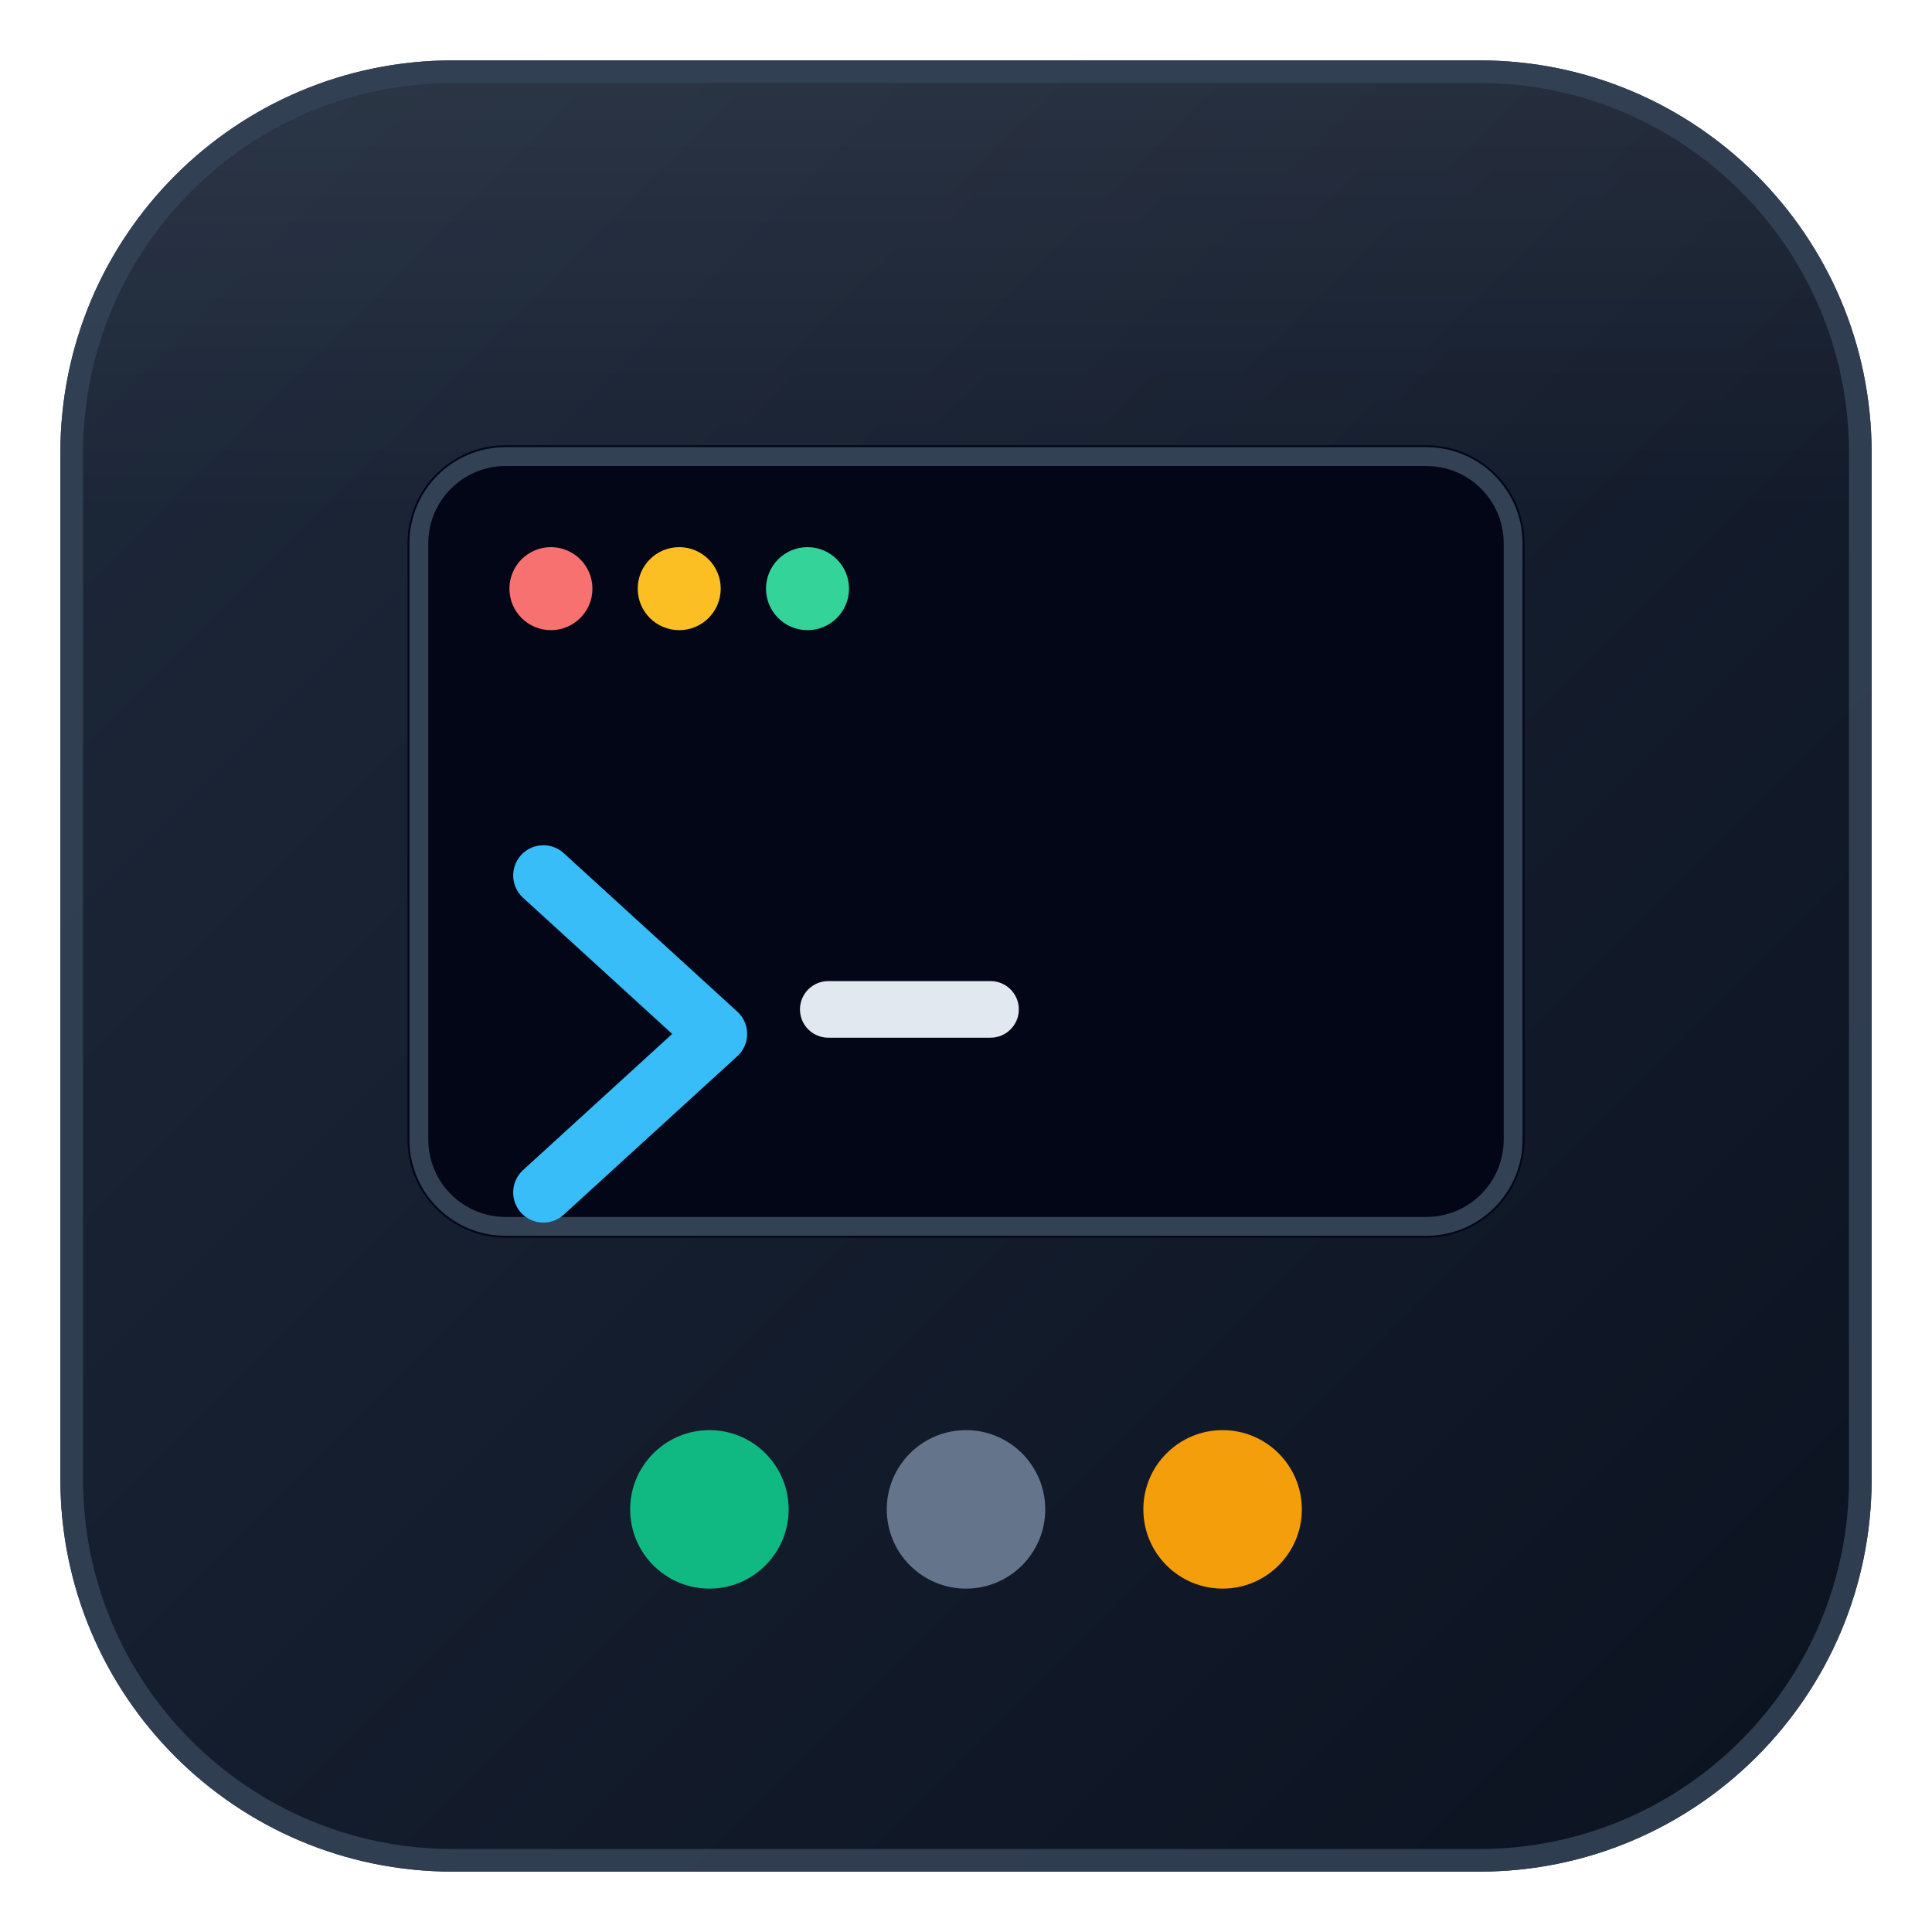
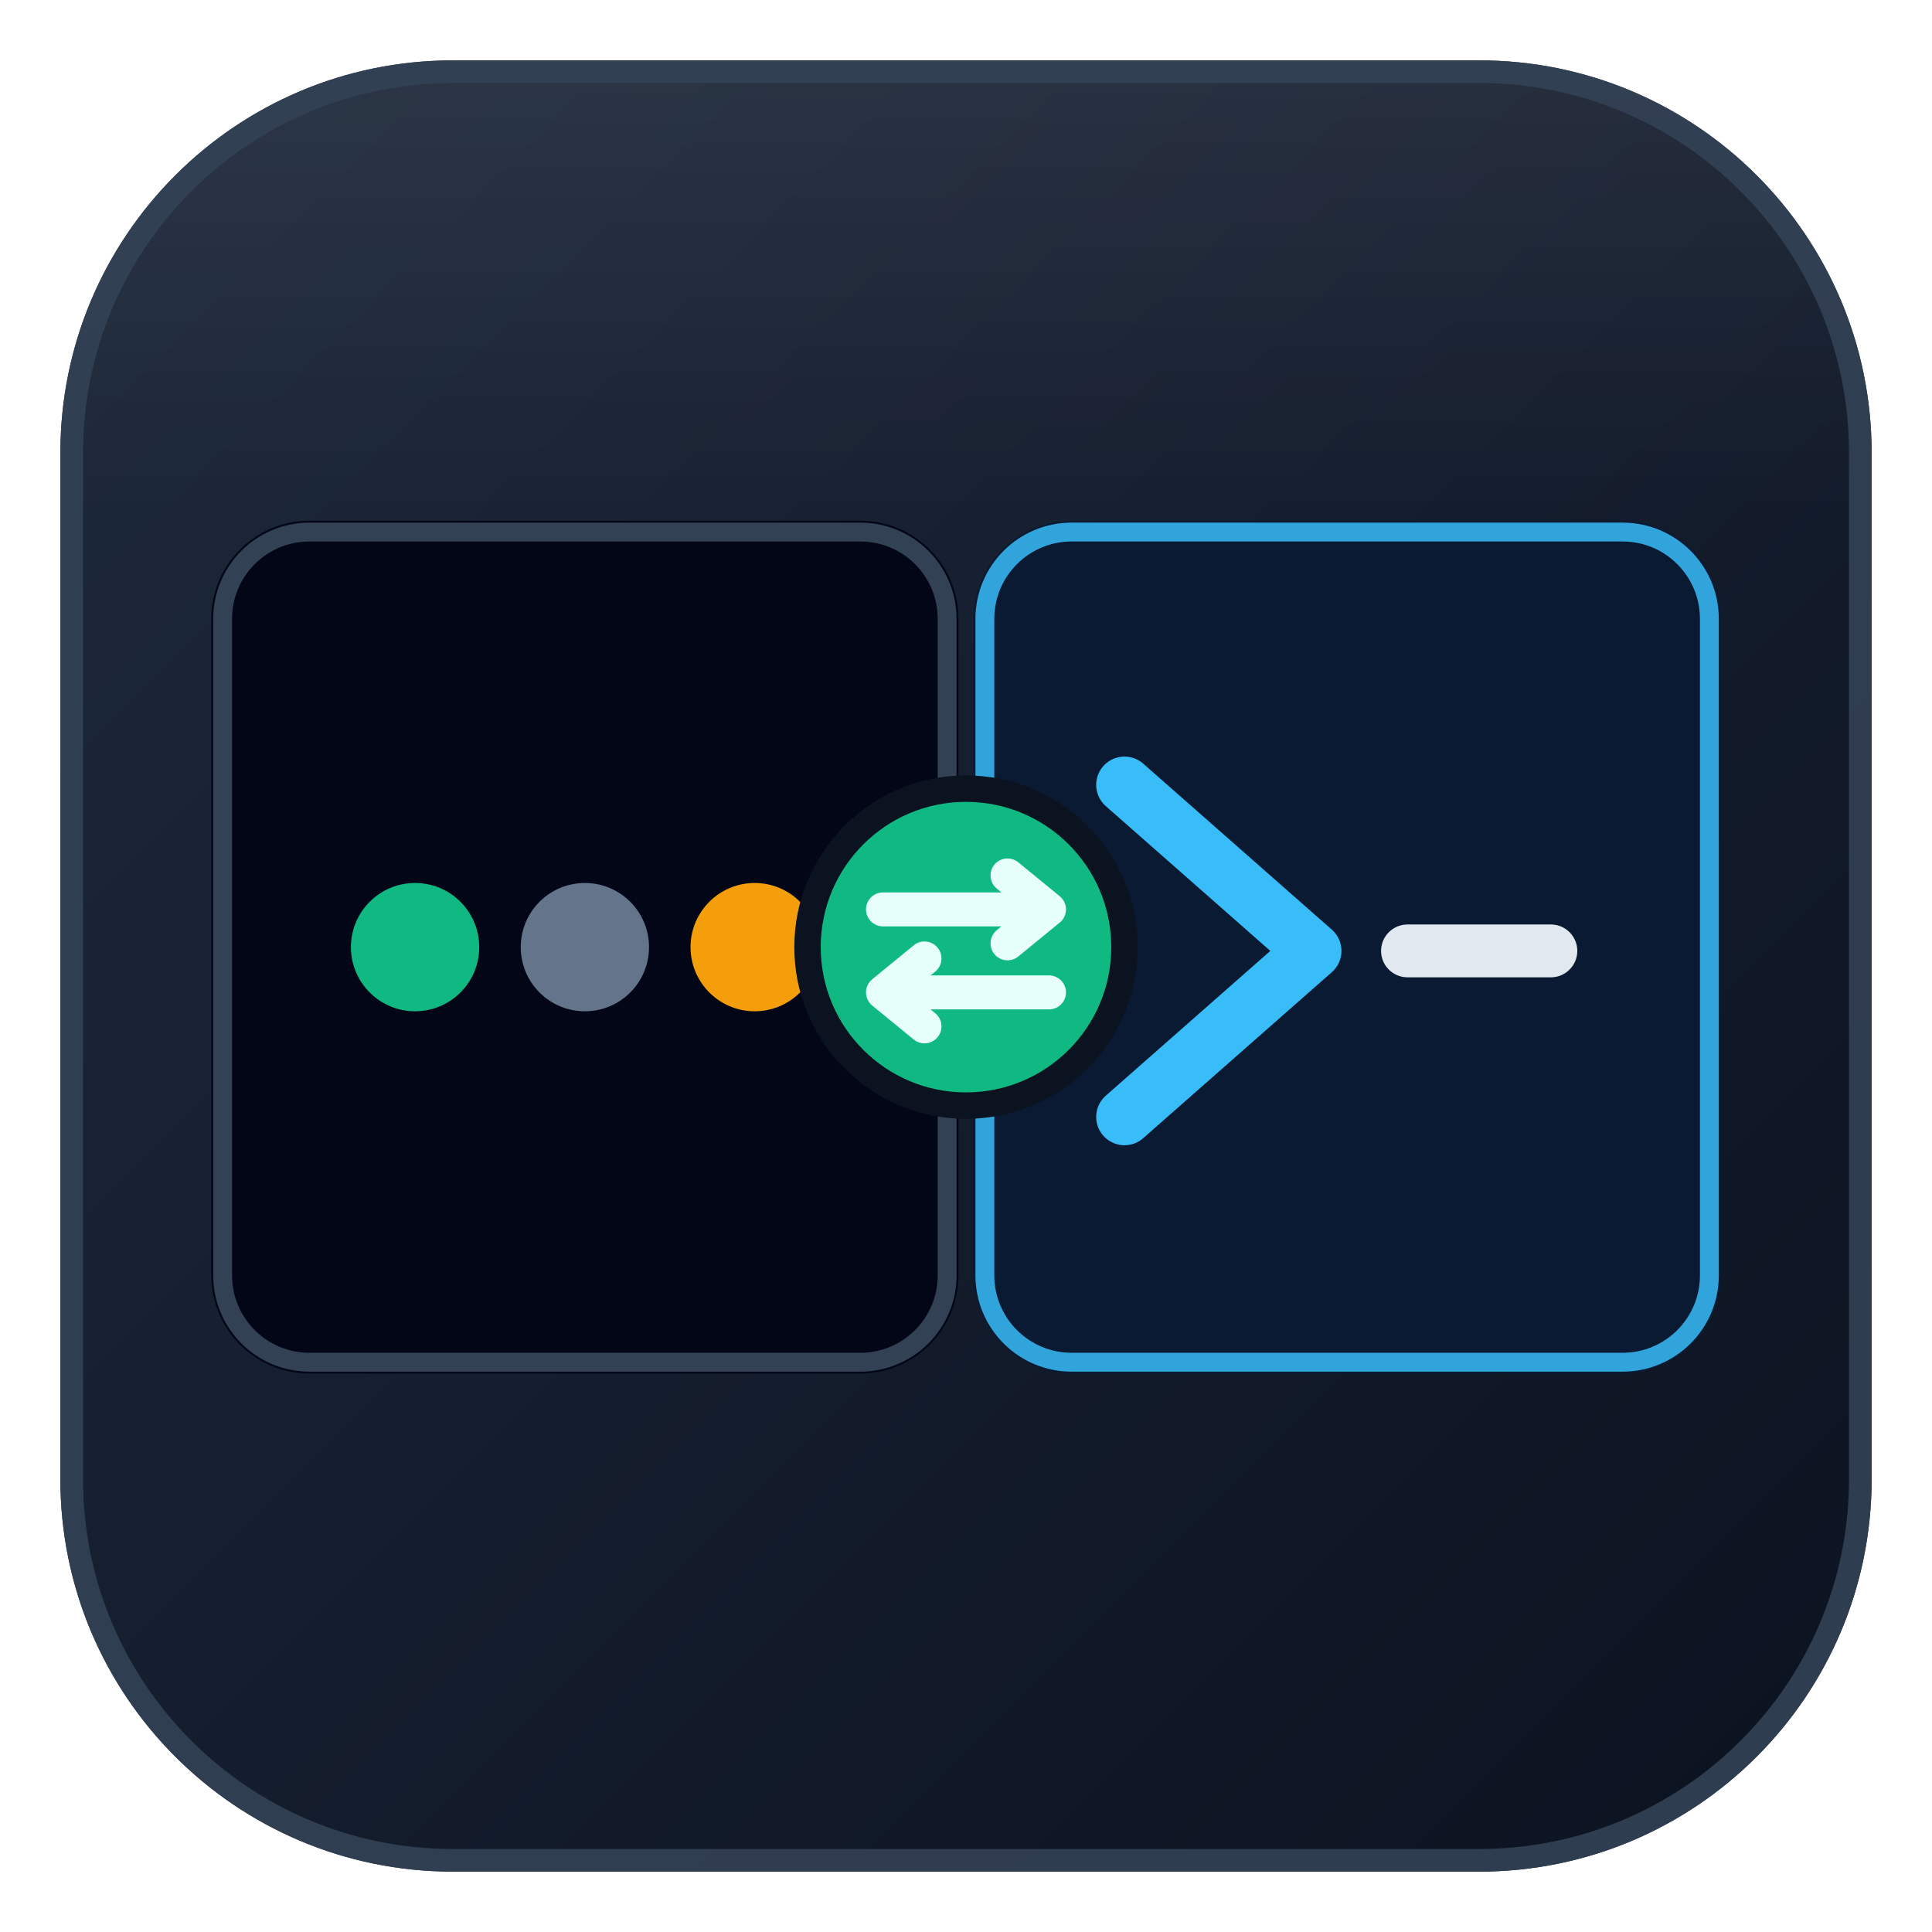
<svg xmlns="http://www.w3.org/2000/svg" width="512" height="512" viewBox="0 0 512 512">
  <defs>
    <linearGradient id="bg" x1="0" y1="0" x2="1" y2="1">
      <stop offset="0" stop-color="#1e293b" />
      <stop offset="1" stop-color="#0b1220" />
    </linearGradient>
    <linearGradient id="glass" x1="0" y1="0" x2="0" y2="1">
      <stop offset="0" stop-color="#ffffff" stop-opacity="0.07" />
      <stop offset="0.5" stop-color="#ffffff" stop-opacity="0" />
    </linearGradient>
  </defs>
  <rect x="16" y="16" width="480" height="480" rx="104" fill="url(#bg)" />
  <rect x="16" y="16" width="480" height="240" rx="104" fill="url(#glass)" />
  <rect x="19" y="19" width="474" height="474" rx="101" fill="none" stroke="#334155" stroke-width="6" opacity="0.9" />
-   <rect x="108" y="118" width="296" height="210" rx="26" fill="#020617" />
-   <rect x="111" y="121" width="290" height="204" rx="23" fill="none" stroke="#334155" stroke-width="5" />
-   <circle cx="146" cy="156" r="11" fill="#f87171" />
-   <circle cx="180" cy="156" r="11" fill="#fbbf24" />
-   <circle cx="214" cy="156" r="11" fill="#34d399" />
-   <path d="M144 232 l46 42 -46 42" fill="none" stroke="#38bdf8" stroke-width="16" stroke-linecap="round" stroke-linejoin="round" />
-   <rect x="212" y="260" width="58" height="15" rx="7.5" fill="#e2e8f0" />
-   <circle cx="188" cy="400" r="21" fill="#10b981" />
-   <circle cx="256" cy="400" r="21" fill="#64748b" />
-   <circle cx="324" cy="400" r="21" fill="#f59e0b" />
+   <rect x="56" y="138" width="198" height="226" rx="26" fill="#020617" />
+   <rect x="59" y="141" width="192" height="220" rx="23" fill="none" stroke="#334155" stroke-width="5" />
+   <circle cx="110" cy="251" r="17" fill="#10b981" />
+   <circle cx="155" cy="251" r="17" fill="#64748b" />
+   <circle cx="200" cy="251" r="17" fill="#f59e0b" />
+   <rect x="258" y="138" width="198" height="226" rx="26" fill="#0a1a33" />
+   <rect x="261" y="141" width="192" height="220" rx="23" fill="none" stroke="#38bdf8" stroke-width="5" opacity="0.85" />
+   <path d="M298 208 l50 44 -50 44" fill="none" stroke="#38bdf8" stroke-width="15" stroke-linecap="round" stroke-linejoin="round" />
+   <rect x="366" y="245" width="52" height="14" rx="7" fill="#e2e8f0" />
+   <circle cx="256" cy="251" r="42" fill="#10b981" stroke="#0b1220" stroke-width="7" />
+   <g stroke="#e6fffa" stroke-width="9" stroke-linecap="round" stroke-linejoin="round" fill="none">
+     <path d="M234 241 H278 M278 241 l-11 -9 M278 241 l-11 9" />
+     <path d="M278 263 H234 M234 263 l11 -9 M234 263 l11 9" />
+   </g>
</svg>
